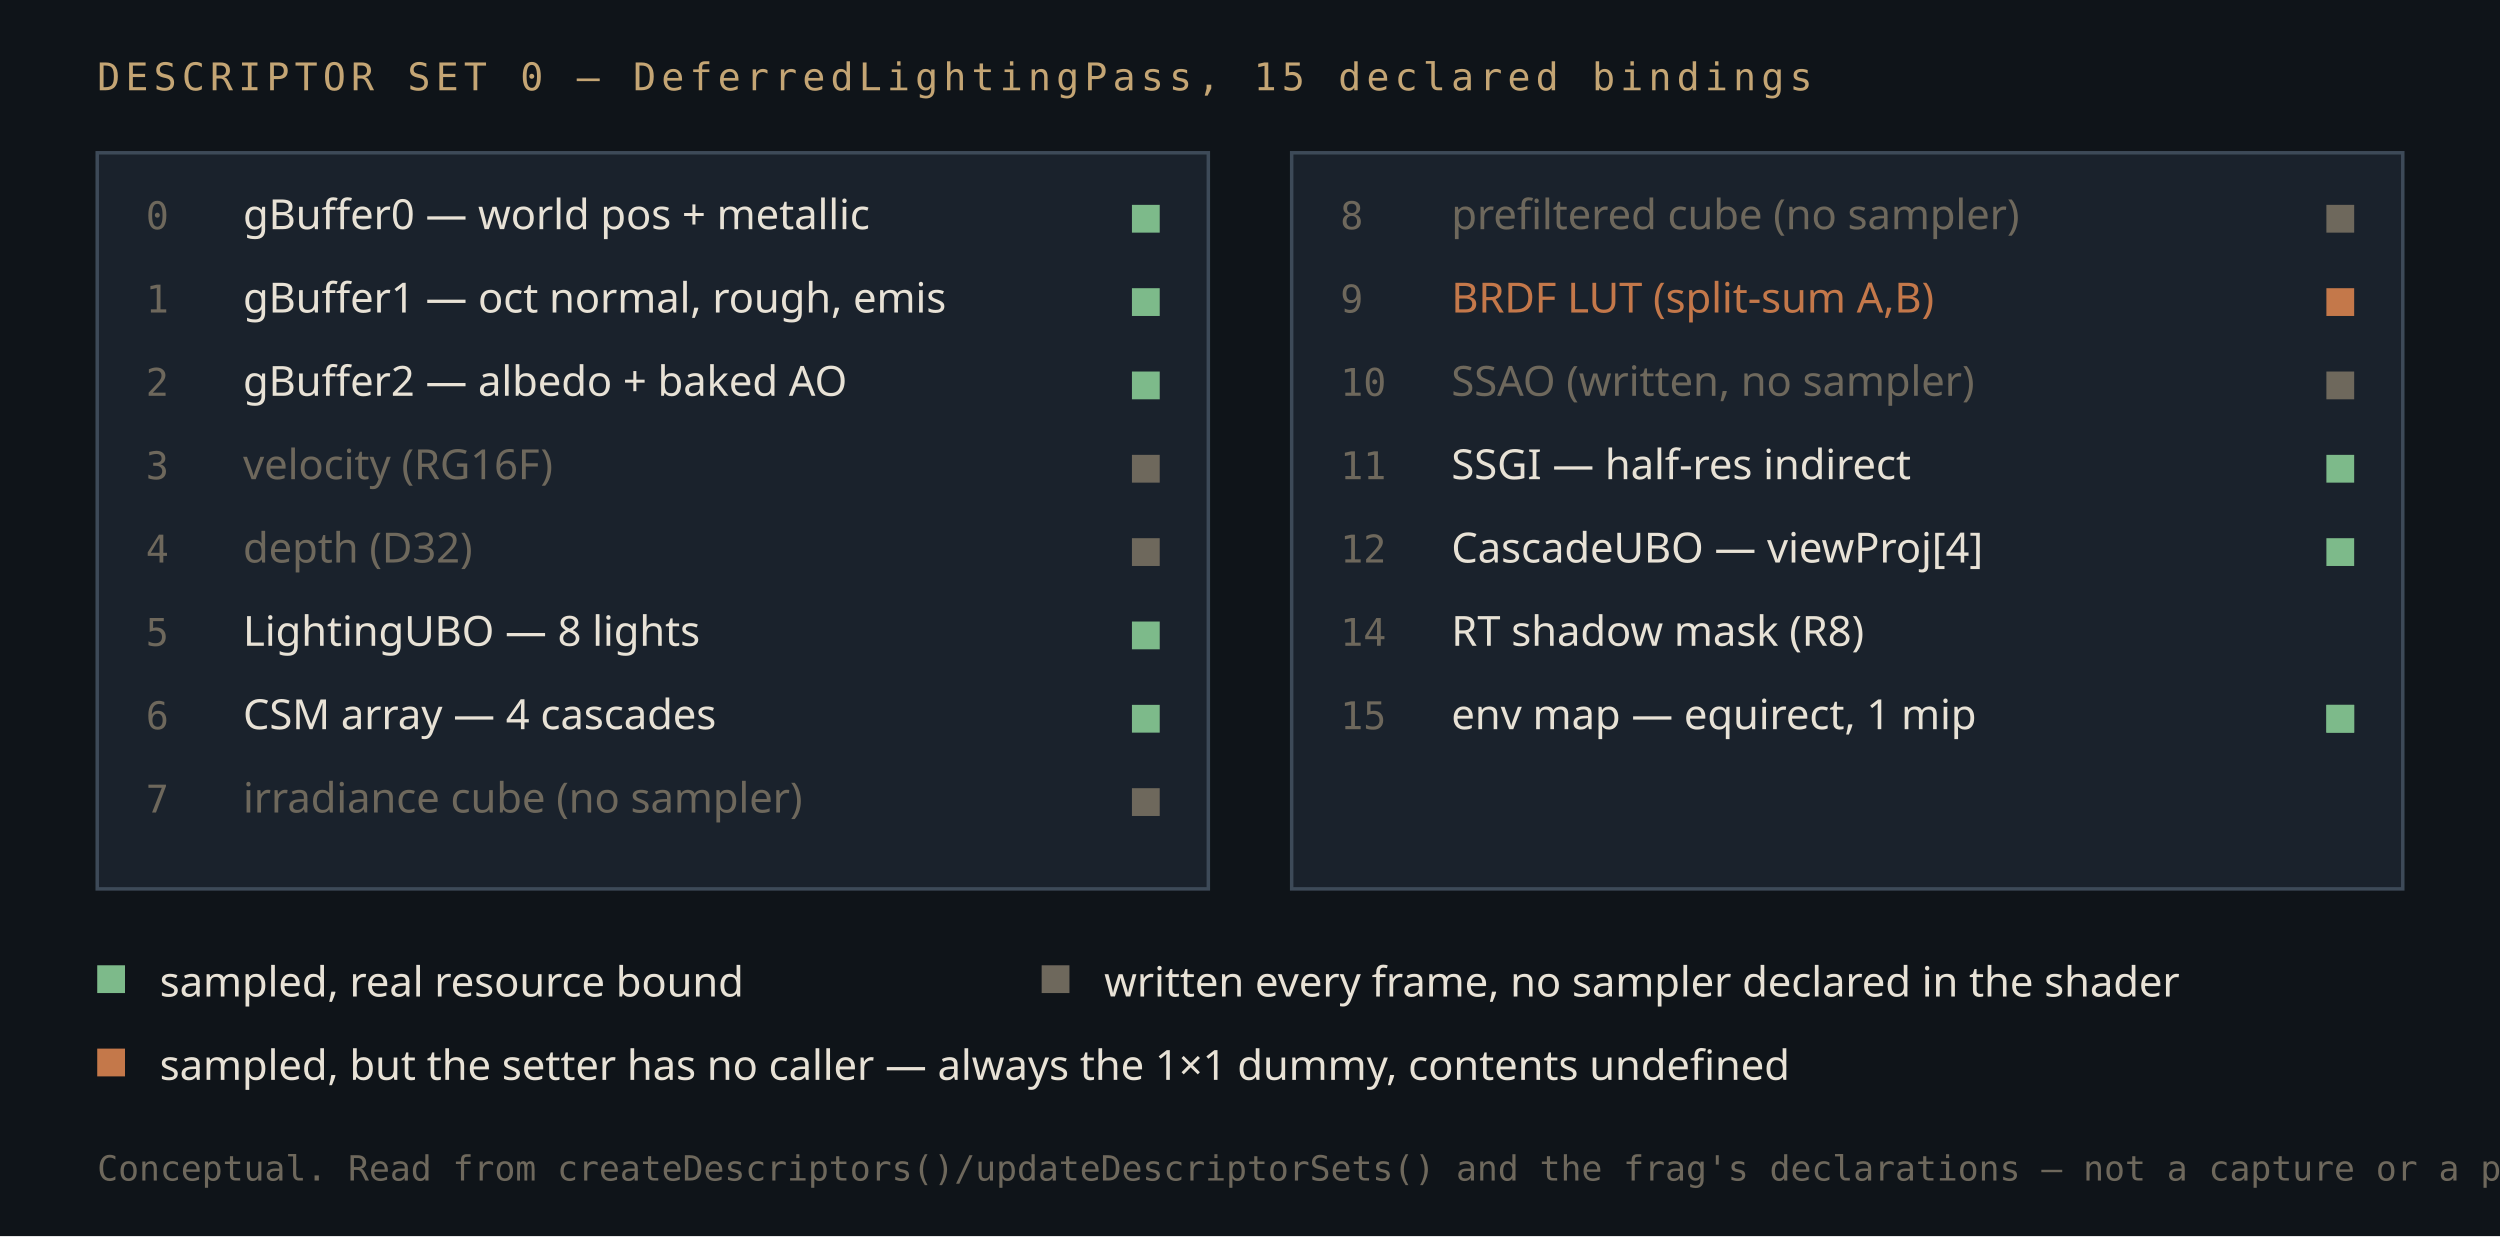
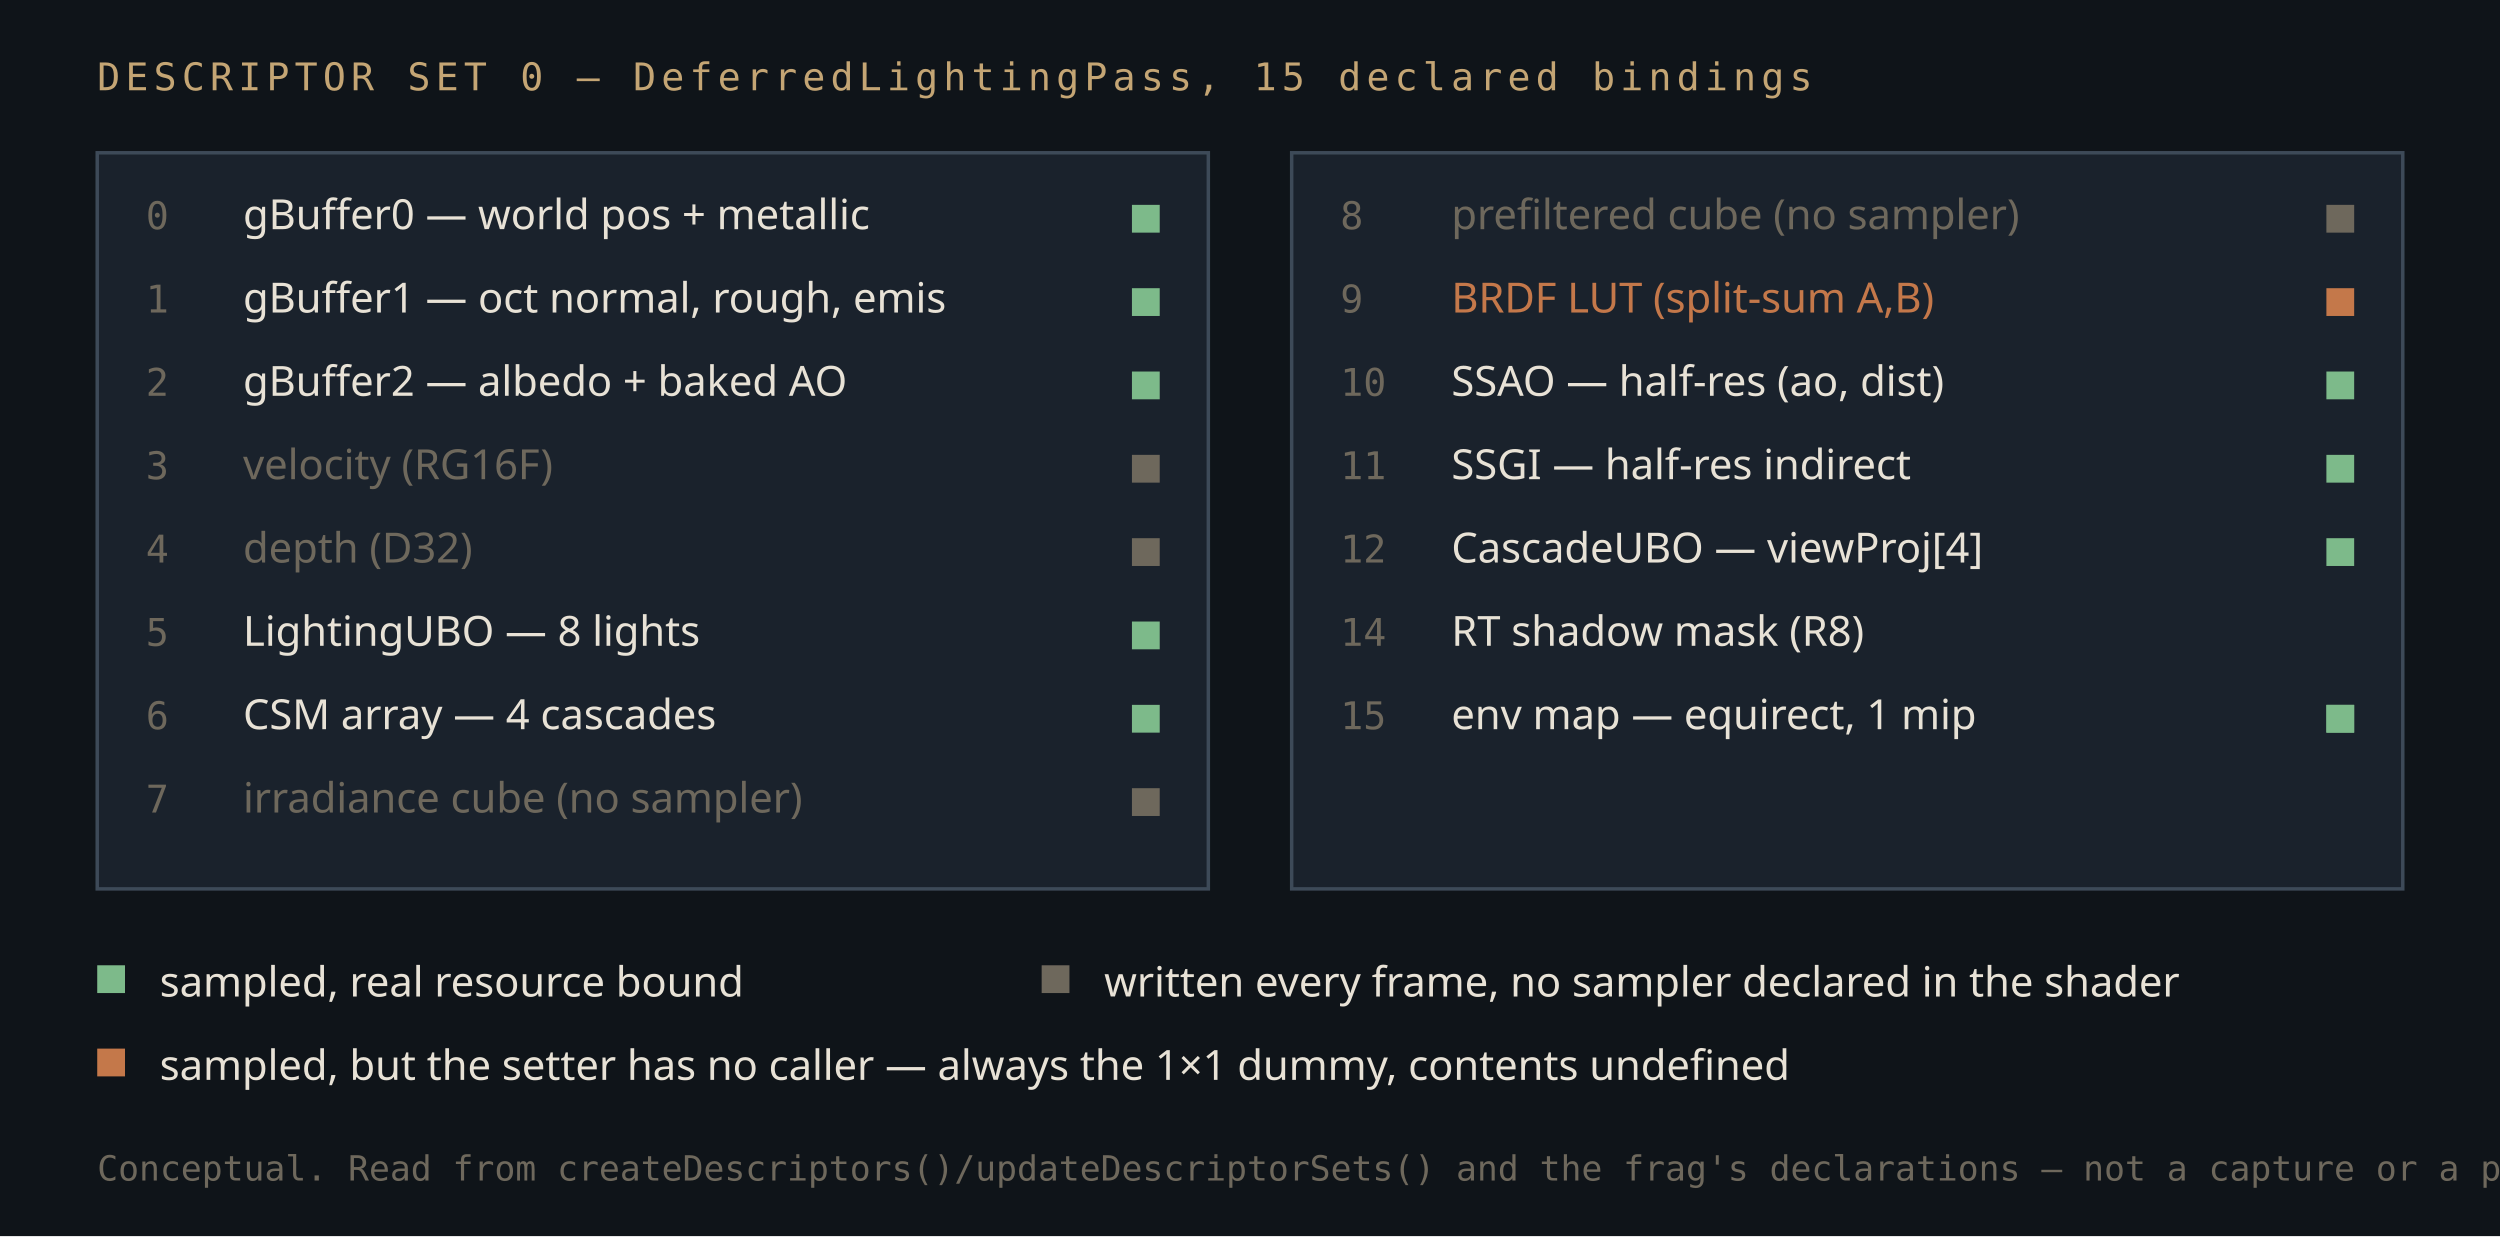
<svg xmlns="http://www.w3.org/2000/svg" viewBox="0 0 720 356" class="unit-diagram" role="img" aria-label="Descriptor set 0 of the deferred lighting pass: fifteen declared bindings at 0 to 12, 14 and 15, sorted into three classes — sampled with a real resource, written every frame but with no sampler in the shader, and sampled but always the one-by-one dummy image">
  <rect width="100%" height="100%" fill="#0f1419" />
  <text x="28" y="26" fill="#c4a574" font-family="IBM Plex Mono,monospace" font-size="11" letter-spacing="1.5">DESCRIPTOR SET 0 — DeferredLightingPass, 15 declared bindings</text>
  <rect x="28" y="44" width="320" height="212" fill="#1a222c" stroke="#3d4a58" stroke-width="1" />
  <rect x="372" y="44" width="320" height="212" fill="#1a222c" stroke="#3d4a58" stroke-width="1" />
  <g font-family="IBM Plex Mono,monospace" font-size="11">
    <text x="42" y="66" fill="#6e685c">0</text>
    <text x="70" y="66" fill="#e8e2d6" font-family="DM Sans,sans-serif" font-size="12">gBuffer0 — world pos + metallic</text>
    <rect x="326" y="59" width="8" height="8" fill="#7dba8a" />
    <text x="42" y="90" fill="#6e685c">1</text>
    <text x="70" y="90" fill="#e8e2d6" font-family="DM Sans,sans-serif" font-size="12">gBuffer1 — oct normal, rough, emis</text>
    <rect x="326" y="83" width="8" height="8" fill="#7dba8a" />
    <text x="42" y="114" fill="#6e685c">2</text>
    <text x="70" y="114" fill="#e8e2d6" font-family="DM Sans,sans-serif" font-size="12">gBuffer2 — albedo + baked AO</text>
    <rect x="326" y="107" width="8" height="8" fill="#7dba8a" />
    <text x="42" y="138" fill="#6e685c">3</text>
    <text x="70" y="138" fill="#6e685c" font-family="DM Sans,sans-serif" font-size="12">velocity (RG16F)</text>
    <rect x="326" y="131" width="8" height="8" fill="#6e685c" />
    <text x="42" y="162" fill="#6e685c">4</text>
    <text x="70" y="162" fill="#6e685c" font-family="DM Sans,sans-serif" font-size="12">depth (D32)</text>
    <rect x="326" y="155" width="8" height="8" fill="#6e685c" />
    <text x="42" y="186" fill="#6e685c">5</text>
    <text x="70" y="186" fill="#e8e2d6" font-family="DM Sans,sans-serif" font-size="12">LightingUBO — 8 lights</text>
    <rect x="326" y="179" width="8" height="8" fill="#7dba8a" />
    <text x="42" y="210" fill="#6e685c">6</text>
    <text x="70" y="210" fill="#e8e2d6" font-family="DM Sans,sans-serif" font-size="12">CSM array — 4 cascades</text>
    <rect x="326" y="203" width="8" height="8" fill="#7dba8a" />
    <text x="42" y="234" fill="#6e685c">7</text>
    <text x="70" y="234" fill="#6e685c" font-family="DM Sans,sans-serif" font-size="12">irradiance cube (no sampler)</text>
    <rect x="326" y="227" width="8" height="8" fill="#6e685c" />
  </g>
  <g font-family="IBM Plex Mono,monospace" font-size="11">
    <text x="386" y="66" fill="#6e685c">8</text>
    <text x="418" y="66" fill="#6e685c" font-family="DM Sans,sans-serif" font-size="12">prefiltered cube (no sampler)</text>
    <rect x="670" y="59" width="8" height="8" fill="#6e685c" />
    <text x="386" y="90" fill="#6e685c">9</text>
    <text x="418" y="90" fill="#c4784a" font-family="DM Sans,sans-serif" font-size="12">BRDF LUT (split-sum A,B)</text>
    <rect x="670" y="83" width="8" height="8" fill="#c4784a" />
    <text x="386" y="114" fill="#6e685c">10</text>
-     <text x="418" y="114" fill="#6e685c" font-family="DM Sans,sans-serif" font-size="12">SSAO (written, no sampler)</text>
-     <rect x="670" y="107" width="8" height="8" fill="#6e685c" />
+     <text x="418" y="114" fill="#e8e2d6" font-family="DM Sans,sans-serif" font-size="12">SSAO — half-res (ao, dist)</text>
+     <rect x="670" y="107" width="8" height="8" fill="#7dba8a" />
    <text x="386" y="138" fill="#6e685c">11</text>
    <text x="418" y="138" fill="#e8e2d6" font-family="DM Sans,sans-serif" font-size="12">SSGI — half-res indirect</text>
    <rect x="670" y="131" width="8" height="8" fill="#7dba8a" />
    <text x="386" y="162" fill="#6e685c">12</text>
    <text x="418" y="162" fill="#e8e2d6" font-family="DM Sans,sans-serif" font-size="12">CascadeUBO — viewProj[4]</text>
    <rect x="670" y="155" width="8" height="8" fill="#7dba8a" />
    <text x="386" y="186" fill="#6e685c">14</text>
    <text x="418" y="186" fill="#e8e2d6" font-family="DM Sans,sans-serif" font-size="12">RT shadow mask (R8)</text>
    <rect x="670" y="203" width="8" height="8" fill="#7dba8a" />
    <text x="386" y="210" fill="#6e685c">15</text>
    <text x="418" y="210" fill="#e8e2d6" font-family="DM Sans,sans-serif" font-size="12">env map — equirect, 1 mip</text>
    <rect x="670" y="203" width="8" height="8" fill="#7dba8a" />
  </g>
  <g font-family="DM Sans,sans-serif" font-size="12">
    <rect x="28" y="278" width="8" height="8" fill="#7dba8a" />
    <text x="46" y="287" fill="#e8e2d6">sampled, real resource bound</text>
    <rect x="300" y="278" width="8" height="8" fill="#6e685c" />
    <text x="318" y="287" fill="#e8e2d6">written every frame, no sampler declared in the shader</text>
    <rect x="28" y="302" width="8" height="8" fill="#c4784a" />
    <text x="46" y="311" fill="#e8e2d6">sampled, but the setter has no caller — always the 1×1 dummy, contents undefined</text>
  </g>
  <text x="28" y="340" fill="#6e685c" font-family="IBM Plex Mono,monospace" font-size="10">Conceptual. Read from createDescriptors()/updateDescriptorSets() and the frag's declarations — not a capture or a profile.</text>
</svg>
